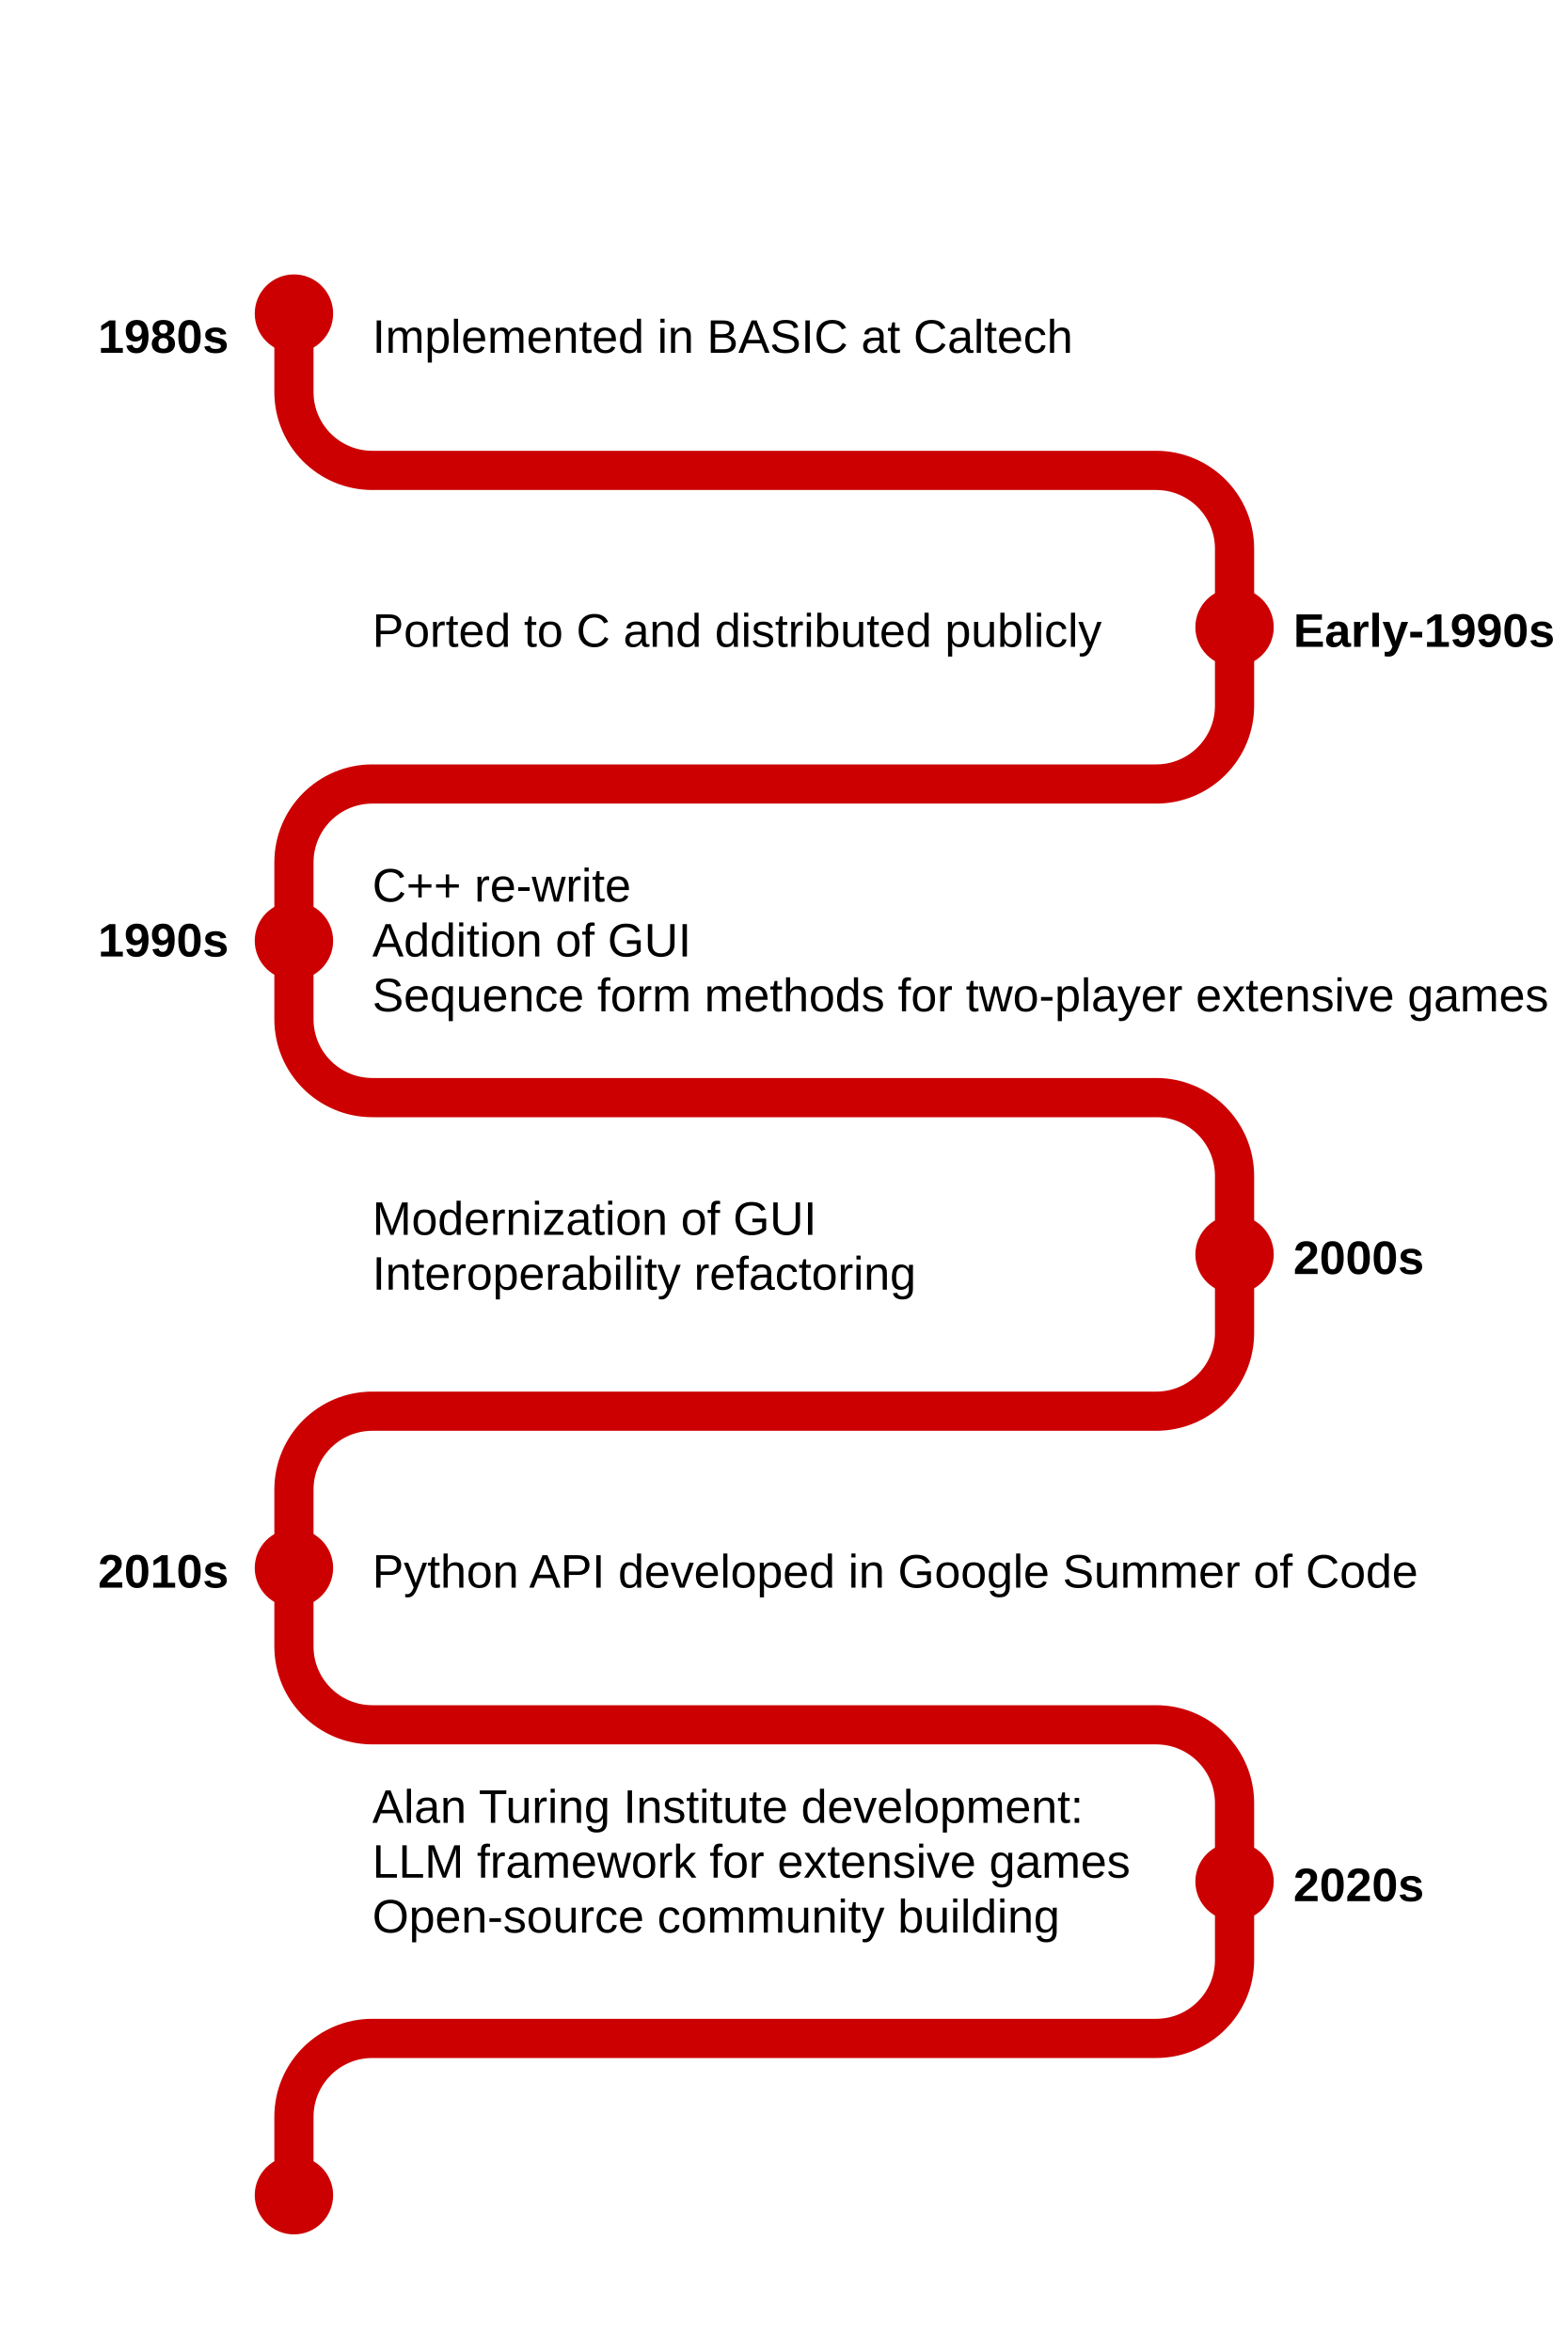
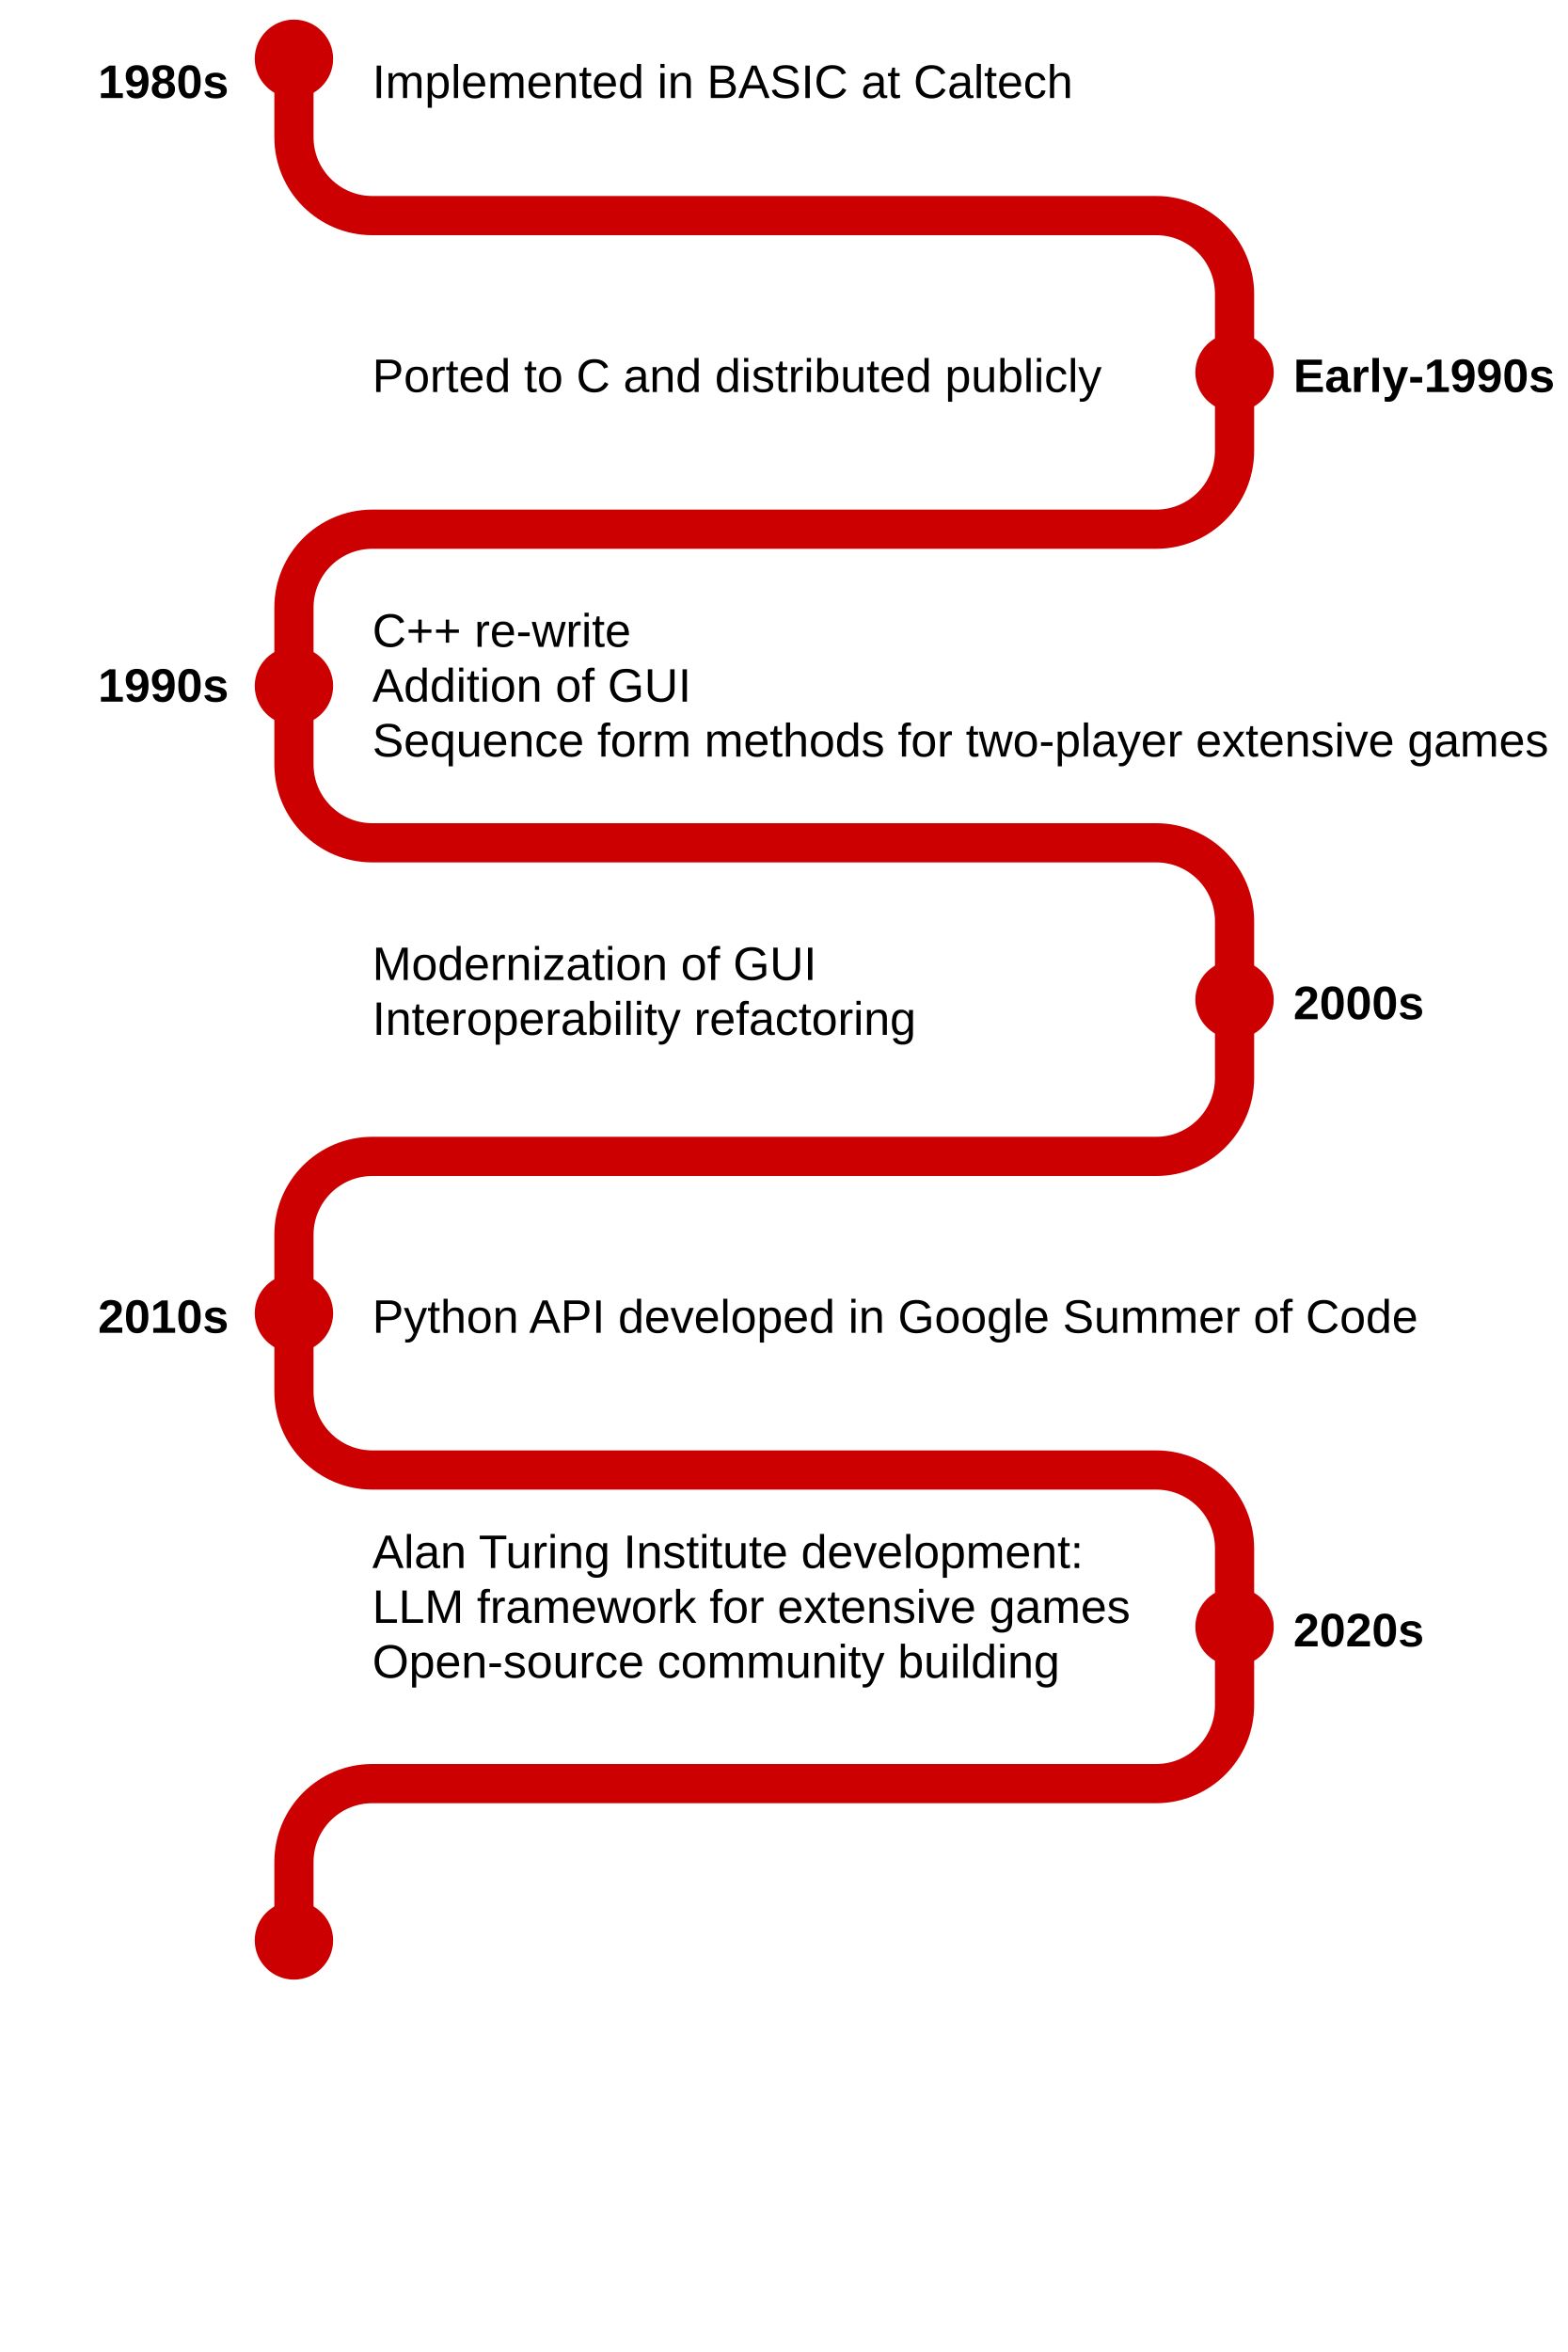
<svg xmlns="http://www.w3.org/2000/svg" width="800" height="1200" viewBox="0 0 800 1200">
  <rect width="100%" height="100%" fill="none" />
-   <path d="M150,160             v40             a40,40 0 0 0 40,40             h400             a40,40 0 0 1 40,40             v80             a40,40 0 0 1 -40,40             H190             a40,40 0 0 0 -40,40             v80             a40,40 0 0 0 40,40             h400             a40,40 0 0 1 40,40             v80             a40,40 0 0 1 -40,40             H190             a40,40 0 0 0 -40,40             v80             a40,40 0 0 0 40,40             h400             a40,40 0 0 1 40,40             v80             a40,40 0 0 1 -40,40             H190             a40,40 0 0 0 -40,40             v40" stroke="#cc0000" stroke-width="20" fill="none" stroke-linecap="round" />
-   <circle cx="150" cy="160" r="20" fill="#cc0000" />
-   <circle cx="630" cy="320" r="20" fill="#cc0000" />
-   <circle cx="150" cy="480" r="20" fill="#cc0000" />
-   <circle cx="630" cy="640" r="20" fill="#cc0000" />
-   <circle cx="150" cy="800" r="20" fill="#cc0000" />
-   <circle cx="630" cy="960" r="20" fill="#cc0000" />
-   <circle cx="150" cy="1120" r="20" fill="#cc0000" />
-   <text x="50" y="180" font-family="Arial" font-size="24" font-weight="bold" fill="black">
+   <path d="M150,30             v40             a40,40 0 0 0 40,40             h400             a40,40 0 0 1 40,40             v80             a40,40 0 0 1 -40,40             H190             a40,40 0 0 0 -40,40             v80             a40,40 0 0 0 40,40             h400             a40,40 0 0 1 40,40             v80             a40,40 0 0 1 -40,40             H190             a40,40 0 0 0 -40,40             v80             a40,40 0 0 0 40,40             h400             a40,40 0 0 1 40,40             v80             a40,40 0 0 1 -40,40             H190             a40,40 0 0 0 -40,40             v40" stroke="#cc0000" stroke-width="20" fill="none" stroke-linecap="round" />
+   <circle cx="150" cy="30" r="20" fill="#cc0000" />
+   <circle cx="630" cy="190" r="20" fill="#cc0000" />
+   <circle cx="150" cy="350" r="20" fill="#cc0000" />
+   <circle cx="630" cy="510" r="20" fill="#cc0000" />
+   <circle cx="150" cy="670" r="20" fill="#cc0000" />
+   <circle cx="630" cy="830" r="20" fill="#cc0000" />
+   <circle cx="150" cy="990" r="20" fill="#cc0000" />
+   <text x="50" y="50" font-family="Arial" font-size="24" font-weight="bold" fill="black">
    1980s
  </text>
-   <text x="190" y="180" font-family="Arial" font-size="24" font-weight="normal" fill="black">
+   <text x="190" y="50" font-family="Arial" font-size="24" font-weight="normal" fill="black">
    Implemented in BASIC at Caltech
  </text>
-   <text x="660" y="330" font-family="Arial" font-size="24" font-weight="bold" fill="black">
+   <text x="660" y="200" font-family="Arial" font-size="24" font-weight="bold" fill="black">
    Early-1990s
  </text>
-   <text x="190" y="330" font-family="Arial" font-size="24" font-weight="normal" fill="black">
+   <text x="190" y="200" font-family="Arial" font-size="24" font-weight="normal" fill="black">
    Ported to C and distributed publicly
  </text>
-   <text x="50" y="488" font-family="Arial" font-size="24" font-weight="bold" fill="black">
+   <text x="50" y="358" font-family="Arial" font-size="24" font-weight="bold" fill="black">
    1990s
  </text>
-   <text x="190" y="460" font-family="Arial" font-size="24" font-weight="normal" fill="black">
+   <text x="190" y="330" font-family="Arial" font-size="24" font-weight="normal" fill="black">
    C++ re-write
-     <tspan x="190" y="488">Addition of GUI</tspan>
-     <tspan x="190" y="516">Sequence form methods for two-player extensive games</tspan>
+     <tspan x="190" y="358">Addition of GUI</tspan>
+     <tspan x="190" y="386">Sequence form methods for two-player extensive games</tspan>
  </text>
-   <text x="660" y="650" font-family="Arial" font-size="24" font-weight="bold" fill="black">
+   <text x="660" y="520" font-family="Arial" font-size="24" font-weight="bold" fill="black">
    2000s
  </text>
-   <text x="190" y="630" font-family="Arial" font-size="24" font-weight="normal" fill="black">
+   <text x="190" y="500" font-family="Arial" font-size="24" font-weight="normal" fill="black">
    Modernization of GUI
-     <tspan x="190" y="658">Interoperability refactoring</tspan>
+     <tspan x="190" y="528">Interoperability refactoring</tspan>
  </text>
-   <text x="50" y="810" font-family="Arial" font-size="24" font-weight="bold" fill="black">
+   <text x="50" y="680" font-family="Arial" font-size="24" font-weight="bold" fill="black">
    2010s
  </text>
-   <text x="190" y="810" font-family="Arial" font-size="24" font-weight="normal" fill="black">
+   <text x="190" y="680" font-family="Arial" font-size="24" font-weight="normal" fill="black">
    Python API developed in Google Summer of Code
  </text>
-   <text x="660" y="970" font-family="Arial" font-size="24" font-weight="bold" fill="black">
+   <text x="660" y="840" font-family="Arial" font-size="24" font-weight="bold" fill="black">
    2020s
  </text>
-   <text x="190" y="930" font-family="Arial" font-size="24" font-weight="normal" fill="black">
+   <text x="190" y="800" font-family="Arial" font-size="24" font-weight="normal" fill="black">
    Alan Turing Institute development:
-     <tspan x="190" y="958">LLM framework for extensive games</tspan>
-     <tspan x="190" y="986">Open-source community building</tspan>
+     <tspan x="190" y="828">LLM framework for extensive games</tspan>
+     <tspan x="190" y="856">Open-source community building</tspan>
  </text>
</svg>
